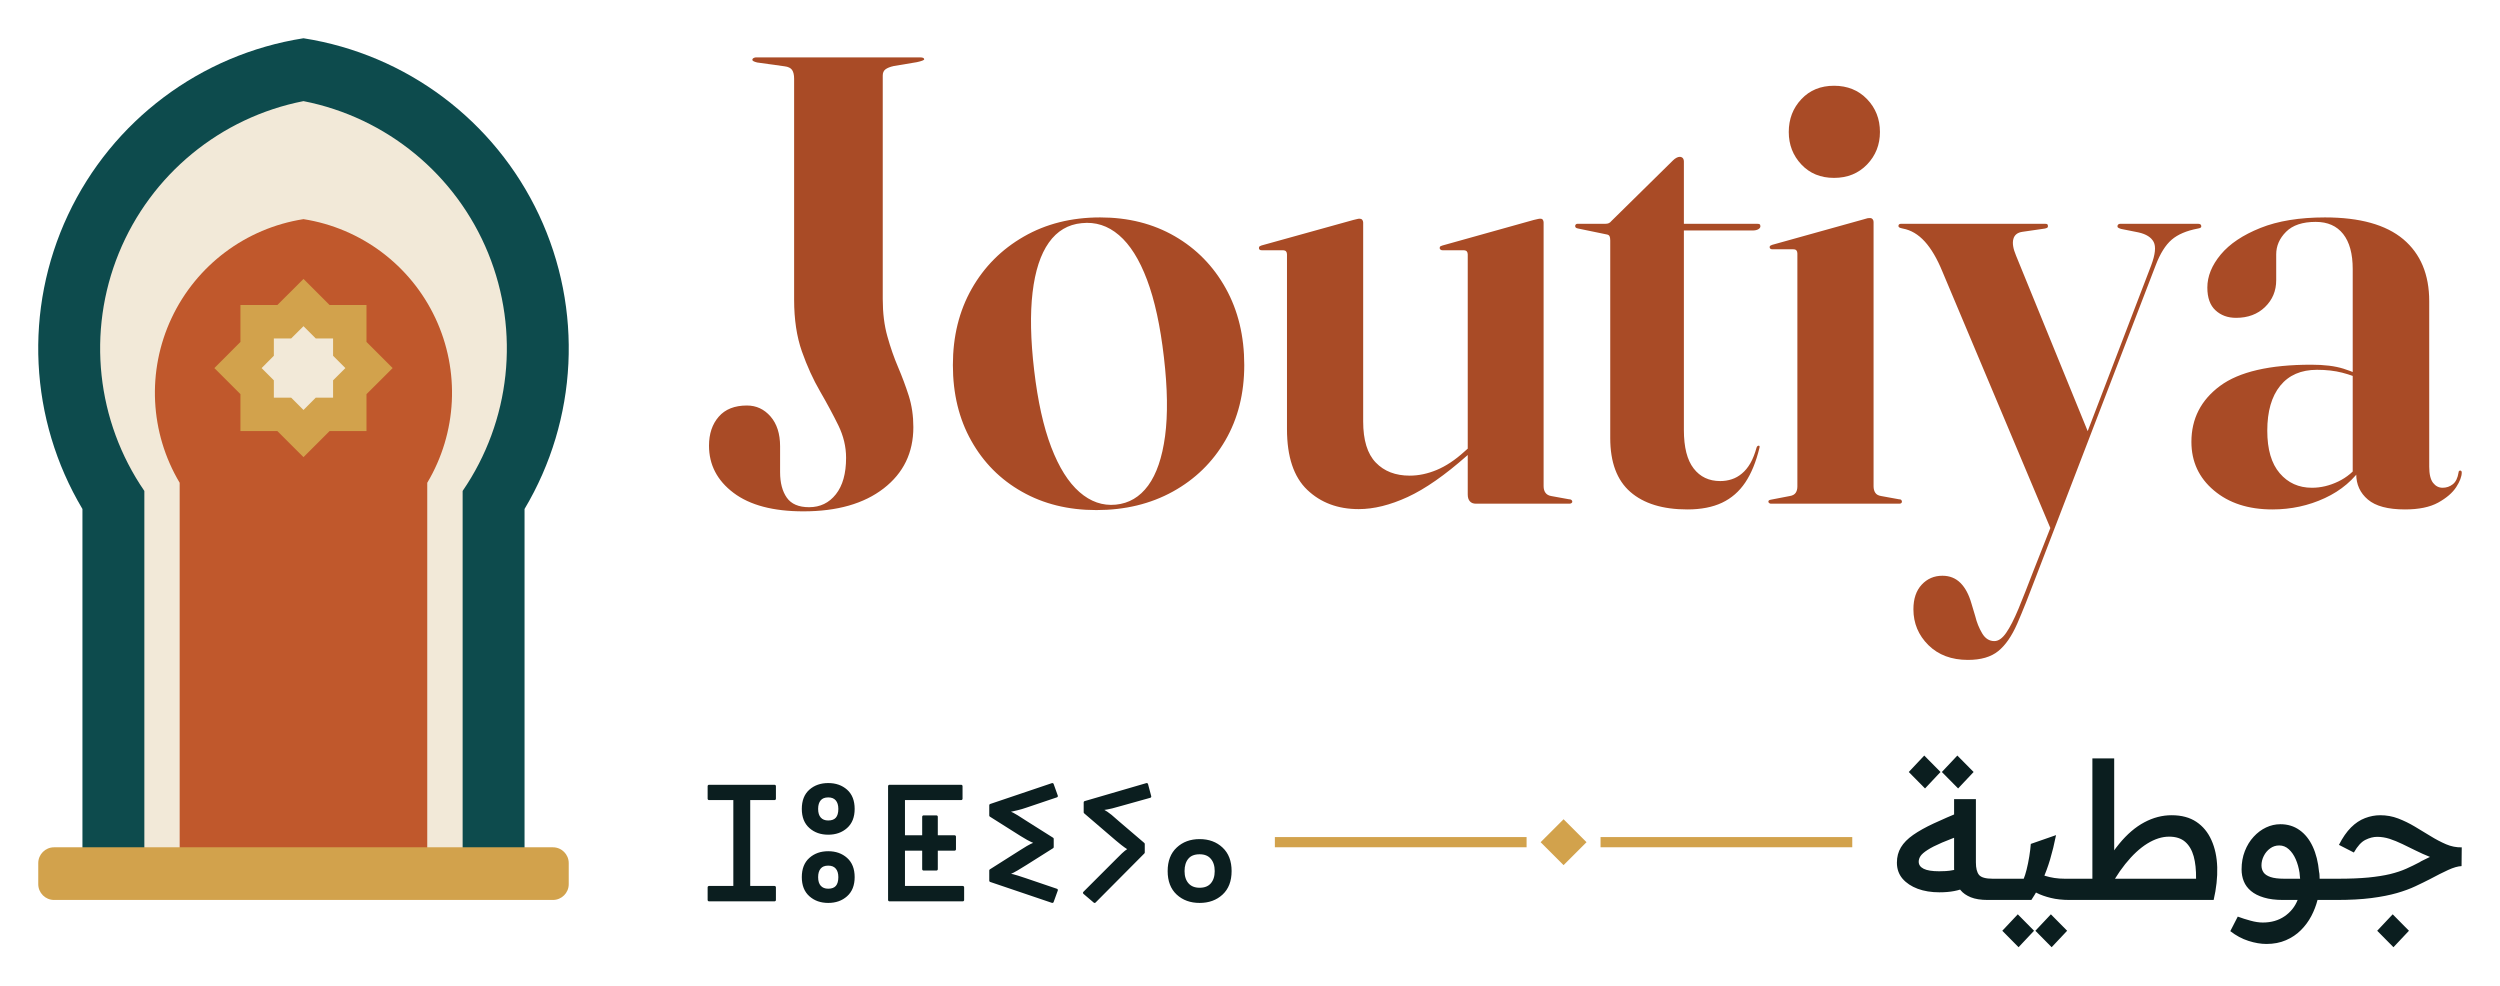
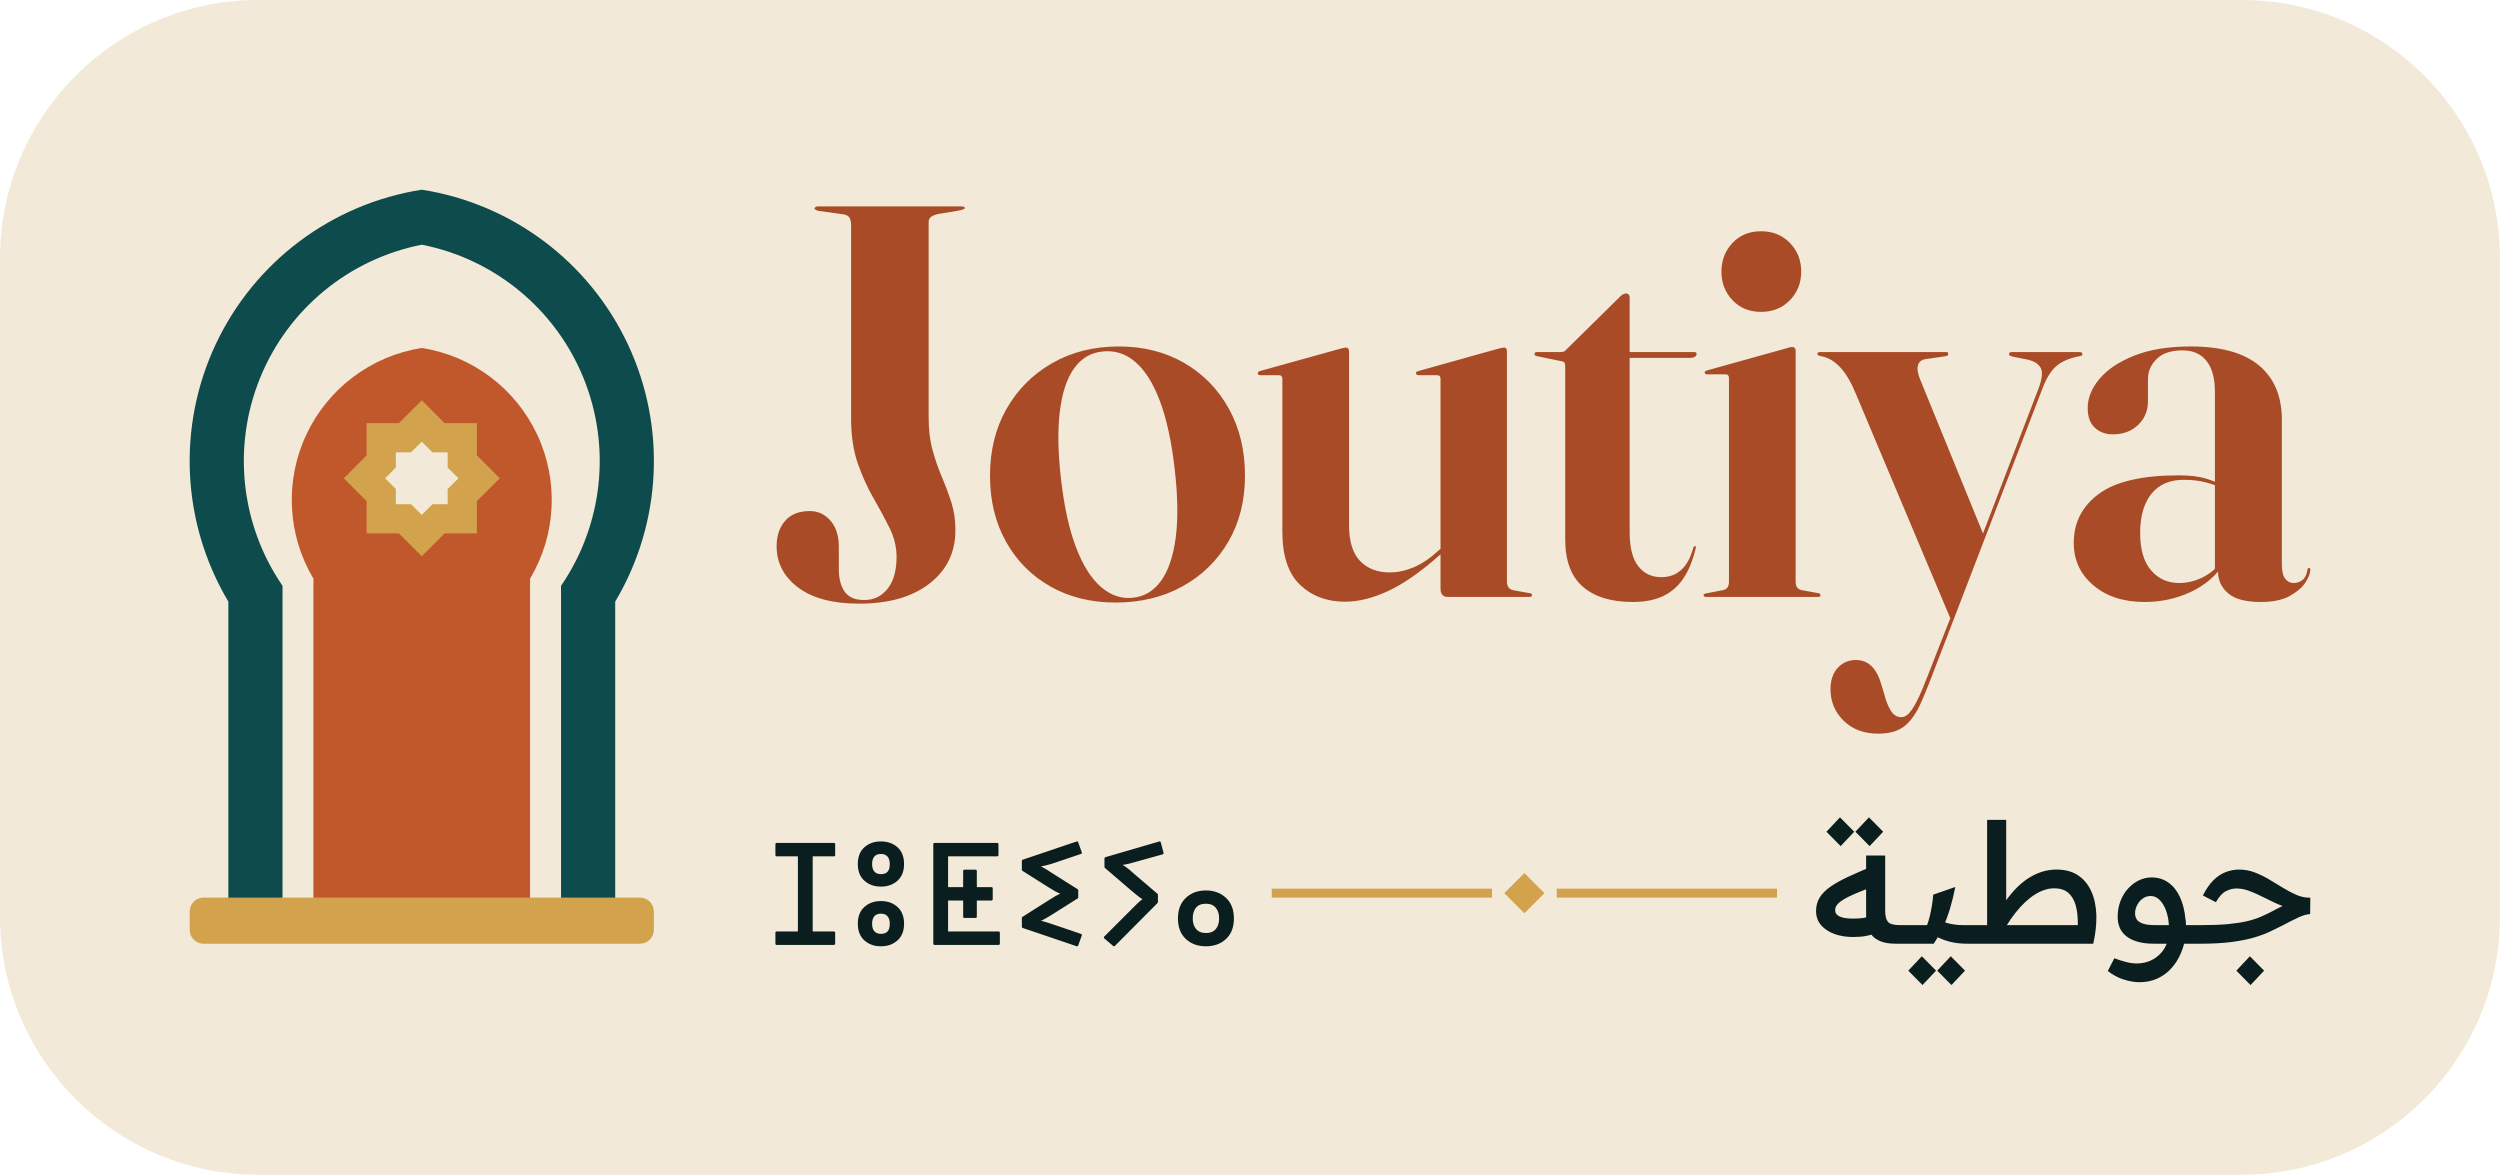
- <svg xmlns="http://www.w3.org/2000/svg" width="392.1" height="154.56" viewBox="0 0 392.1 154.56" role="img" aria-label="Joutiya — جوطية — ⵊⵓⵟⵉⵢⴰ">
+ <svg xmlns="http://www.w3.org/2000/svg" width="448.10" height="210.56" viewBox="-28 -28 448.10 210.56" role="img" aria-label="Joutiya — جوطية — ⵊⵓⵟⵉⵢⴰ">
+   <rect x="-28" y="-28" width="448.10" height="210.56" rx="46.3" fill="#F2E9D8" />
  <g transform="translate(109.75 79)">
    <path fill="#0D4B4D" d="M-96.82 55.97L-96.82 0.83A49.23 49.23 0 0 1 -62.15 -73A49.23 49.23 0 0 1 -27.48 0.83L-27.48 55.97Z" />
    <path fill="#F2E9D8" d="M-87.11 55.97L-87.11 -2A39.52 39.52 0 0 1 -62.15 -63.14A39.52 39.52 0 0 1 -37.19 -2L-37.19 55.97Z" />
    <path fill="#C0582C" d="M-81.57 55.97L-81.57 -3.28A27.57 27.57 0 0 1 -62.15 -44.63A27.57 27.57 0 0 1 -42.74 -3.28L-42.74 55.97Z" />
    <path fill="#D2A24C" d="M-101.28 53.89H-23.03A2.48 2.48 0 0 1 -20.55 56.37V59.67A2.48 2.48 0 0 1 -23.03 62.15H-101.28A2.48 2.48 0 0 1 -103.75 59.67V56.37A2.48 2.48 0 0 1 -101.28 53.89Z" />
    <path fill="#D2A24C" d="M-62.15 -35.25L-58.06 -31.16L-52.27 -31.16L-52.27 -25.37L-48.17 -21.27L-52.27 -17.18L-52.27 -11.39L-58.06 -11.39L-62.15 -7.3L-66.25 -11.39L-72.04 -11.39L-72.04 -17.18L-76.13 -21.27L-72.04 -25.37L-72.04 -31.16L-66.25 -31.16Z" />
    <path fill="#F2E9D8" d="M-62.15 -27.84L-60.23 -25.92L-57.51 -25.92L-57.51 -23.2L-55.58 -21.27L-57.51 -19.35L-57.51 -16.63L-60.23 -16.63L-62.15 -14.7L-64.08 -16.63L-66.8 -16.63L-66.8 -19.35L-68.72 -21.27L-66.8 -23.2L-66.8 -25.92L-64.08 -25.92Z" />
    <path transform="translate(0 0)" fill="#A94B26" d="M33.5 -12Q33.5 -6 28.85 -2.4Q24.2 1.2 16.25 1.2Q9.15 1.2 5.3 -1.7Q1.45 -4.6 1.45 -9.1Q1.45 -11.9 2.98 -13.65Q4.5 -15.4 7.4 -15.4Q9.6 -15.4 11.1 -13.68Q12.6 -11.95 12.6 -9V-4.95Q12.6 -2.45 13.65 -0.95Q14.7 0.55 17.15 0.55Q19.75 0.55 21.35 -1.48Q22.95 -3.5 22.95 -7.2Q22.95 -9.8 21.73 -12.3Q20.5 -14.8 18.88 -17.6Q17.25 -20.4 16.02 -23.88Q14.8 -27.35 14.8 -32V-66.65Q14.8 -67.55 14.48 -68.03Q14.15 -68.5 13.3 -68.6L9 -69.2Q8.6 -69.3 8.43 -69.4Q8.25 -69.5 8.25 -69.6Q8.25 -69.8 8.45 -69.9Q8.65 -70 8.8 -70H34.55Q34.85 -70 35.03 -69.93Q35.2 -69.85 35.2 -69.7Q35.2 -69.5 34.05 -69.25L30.45 -68.65Q29.55 -68.45 29.12 -68.12Q28.7 -67.8 28.7 -67.15V-32.1Q28.7 -28.8 29.43 -26.23Q30.15 -23.65 31.1 -21.43Q32.05 -19.2 32.78 -16.93Q33.5 -14.65 33.5 -12ZM62.8 -44.9Q69.4 -44.9 74.5 -41.95Q79.6 -39 82.5 -33.77Q85.4 -28.55 85.4 -21.75Q85.4 -15.05 82.43 -9.93Q79.45 -4.8 74.2 -1.9Q68.95 1 62.2 1Q55.6 1 50.53 -1.88Q45.45 -4.75 42.58 -9.88Q39.7 -15 39.7 -21.75Q39.7 -28.5 42.65 -33.7Q45.6 -38.9 50.83 -41.9Q56.05 -44.9 62.8 -44.9ZM65.25 0.15Q68.35 -0.15 70.33 -2.85Q72.3 -5.55 72.98 -10.6Q73.65 -15.65 72.8 -22.95Q71.95 -30.35 70.15 -35.12Q68.35 -39.9 65.75 -42.12Q63.15 -44.35 59.9 -44Q56.7 -43.7 54.75 -40.95Q52.8 -38.2 52.2 -33.15Q51.6 -28.1 52.45 -20.9Q53.3 -13.65 55.12 -8.88Q56.95 -4.1 59.55 -1.83Q62.15 0.45 65.25 0.15ZM120.45 -1.45V-8V-8.3V-39.1Q120.45 -39.4 120.3 -39.58Q120.15 -39.75 119.75 -39.75H116.5Q116.3 -39.75 116.18 -39.85Q116.05 -39.95 116.05 -40.1Q116.05 -40.3 116.18 -40.38Q116.3 -40.45 116.5 -40.5L130.8 -44.5Q131.25 -44.6 131.45 -44.65Q131.65 -44.7 131.85 -44.7Q132.1 -44.7 132.23 -44.53Q132.35 -44.35 132.35 -44.1V-2.75Q132.35 -2.1 132.65 -1.7Q132.95 -1.3 133.55 -1.2L136.3 -0.7Q136.6 -0.7 136.73 -0.58Q136.85 -0.45 136.85 -0.3Q136.85 -0.2 136.73 -0.1Q136.6 0 136.4 0H121.75Q121.1 0 120.78 -0.38Q120.45 -0.75 120.45 -1.45ZM92.1 -11.7V-39.1Q92.1 -39.4 91.95 -39.58Q91.8 -39.75 91.4 -39.75H88.15Q87.9 -39.75 87.8 -39.85Q87.7 -39.95 87.7 -40.1Q87.7 -40.3 87.83 -40.38Q87.95 -40.45 88.1 -40.5L102.5 -44.5Q102.95 -44.6 103.12 -44.65Q103.3 -44.7 103.5 -44.7Q103.75 -44.7 103.9 -44.53Q104.05 -44.35 104.05 -44.1V-12.9Q104.05 -8.5 106.03 -6.45Q108 -4.4 111.35 -4.4Q113.45 -4.4 115.6 -5.3Q117.75 -6.2 119.9 -8.15L121.65 -9.7L122.15 -9.2L120.35 -7.55Q115.15 -2.95 111.03 -1.05Q106.9 0.85 103.35 0.85Q98.45 0.85 95.28 -2.17Q92.1 -5.2 92.1 -11.7ZM142.15 -42.25 137.8 -43.15Q137.5 -43.2 137.4 -43.3Q137.3 -43.4 137.3 -43.55Q137.3 -43.7 137.4 -43.8Q137.5 -43.9 137.65 -43.9H142.05Q142.35 -43.9 142.58 -44Q142.8 -44.1 143 -44.35L152.65 -53.85Q152.9 -54.1 153.18 -54.25Q153.45 -54.4 153.7 -54.4Q154 -54.4 154.18 -54.2Q154.35 -54 154.35 -53.65V-11.55Q154.35 -7.5 155.88 -5.53Q157.4 -3.55 160.05 -3.55Q161 -3.55 161.85 -3.83Q162.7 -4.1 163.45 -4.73Q164.2 -5.35 164.78 -6.35Q165.35 -7.35 165.75 -8.8Q165.85 -9.1 166.08 -9.1Q166.3 -9.1 166.2 -8.75Q165.4 -5.45 163.98 -3.33Q162.55 -1.2 160.33 -0.15Q158.1 0.9 154.9 0.9Q149.1 0.9 145.95 -1.85Q142.8 -4.6 142.8 -10.3V-41.3Q142.8 -41.75 142.68 -41.98Q142.55 -42.2 142.15 -42.25ZM150.65 -42.85 151 -43.9H165.85Q166.1 -43.9 166.23 -43.83Q166.35 -43.75 166.35 -43.5Q166.35 -43.25 166.03 -43.05Q165.7 -42.85 165.1 -42.85ZM184.1 -44.2V-2.75Q184.1 -2.1 184.38 -1.7Q184.65 -1.3 185.3 -1.2L188.05 -0.7Q188.35 -0.7 188.45 -0.58Q188.55 -0.45 188.55 -0.3Q188.55 -0.2 188.45 -0.1Q188.35 0 188.15 0H168Q167.85 0 167.73 -0.1Q167.6 -0.2 167.6 -0.3Q167.6 -0.45 167.7 -0.53Q167.8 -0.6 168.1 -0.65L170.95 -1.2Q171.6 -1.3 171.88 -1.7Q172.15 -2.1 172.15 -2.7V-39.25Q172.15 -39.55 172 -39.73Q171.85 -39.9 171.5 -39.9H168.25Q168 -39.9 167.9 -40Q167.8 -40.1 167.8 -40.25Q167.8 -40.4 167.93 -40.48Q168.05 -40.55 168.2 -40.6L182.55 -44.6Q183 -44.75 183.18 -44.78Q183.35 -44.8 183.55 -44.8Q183.8 -44.8 183.95 -44.62Q184.1 -44.45 184.1 -44.2ZM177.9 -51.1Q174.75 -51.1 172.78 -53.2Q170.8 -55.3 170.8 -58.3Q170.8 -61.35 172.78 -63.45Q174.75 -65.55 177.9 -65.55Q181.05 -65.55 183.08 -63.45Q185.1 -61.35 185.1 -58.3Q185.1 -55.3 183.08 -53.2Q181.05 -51.1 177.9 -51.1ZM217.9 -10.85 212.05 4.35 194.9 -36.4Q193.65 -39.45 192.13 -41.12Q190.6 -42.8 188.7 -43.15Q188.2 -43.25 188.1 -43.35Q188 -43.45 188 -43.55Q188 -43.75 188.13 -43.83Q188.25 -43.9 188.4 -43.9H211Q211.25 -43.9 211.35 -43.83Q211.45 -43.75 211.45 -43.5Q211.45 -43.35 211.33 -43.28Q211.2 -43.2 210.95 -43.15L207.5 -42.65Q206.3 -42.5 206.03 -41.53Q205.75 -40.55 206.45 -38.9ZM209.15 10.6 213.9 -1.45 214.55 -3.2 227.65 -37.4Q228.6 -39.95 228.03 -41.05Q227.45 -42.15 225.65 -42.55L222.9 -43.1Q222.6 -43.2 222.48 -43.28Q222.35 -43.35 222.35 -43.5Q222.35 -43.7 222.48 -43.8Q222.6 -43.9 222.8 -43.9H235Q235.25 -43.9 235.38 -43.8Q235.5 -43.7 235.5 -43.5Q235.5 -43.35 235.38 -43.28Q235.25 -43.2 234.95 -43.15Q232.3 -42.65 230.85 -41.4Q229.4 -40.15 228.35 -37.4L209.65 11.25Q207.9 15.9 206.63 18.82Q205.35 21.75 203.65 23.12Q201.95 24.5 198.9 24.5Q195.05 24.5 192.7 22.18Q190.35 19.85 190.35 16.55Q190.35 14.1 191.65 12.7Q192.95 11.3 194.9 11.3Q196.6 11.3 197.73 12.43Q198.85 13.55 199.45 15.65L200.05 17.65Q200.4 19.1 201.13 20.33Q201.85 21.55 203.05 21.55Q204 21.55 204.9 20.25Q205.8 18.95 206.83 16.48Q207.85 14 209.15 10.6ZM259.8 -4.65V-5.1L259.25 -4.6V-36.8Q259.25 -40.4 257.75 -42.3Q256.25 -44.2 253.45 -44.2Q250.35 -44.2 248.8 -42.65Q247.25 -41.1 247.25 -39.1V-35.05Q247.25 -32.55 245.5 -30.85Q243.75 -29.15 240.95 -29.15Q239 -29.15 237.73 -30.33Q236.45 -31.5 236.45 -33.9Q236.45 -36.55 238.55 -39.08Q240.65 -41.6 244.78 -43.25Q248.9 -44.9 254.9 -44.9Q263.1 -44.9 267.18 -41.48Q271.25 -38.05 271.25 -31.75V-5.8Q271.25 -4.05 271.85 -3.27Q272.45 -2.5 273.35 -2.5Q274.25 -2.5 274.95 -3.05Q275.65 -3.6 275.85 -4.9Q275.85 -5.05 275.93 -5.12Q276 -5.2 276.1 -5.2Q276.2 -5.2 276.28 -5.12Q276.35 -5.05 276.35 -4.9Q276.35 -3.95 275.48 -2.6Q274.6 -1.25 272.65 -0.17Q270.7 0.9 267.45 0.9Q263.45 0.9 261.63 -0.65Q259.8 -2.2 259.8 -4.65ZM233.95 -9.7Q233.95 -15.15 238.45 -18.48Q242.95 -21.8 252.75 -21.8Q255.8 -21.8 257.78 -21.18Q259.75 -20.55 261.45 -19.65L261.05 -19.3Q259.35 -20.1 257.6 -20.55Q255.85 -21 253.65 -21Q249.9 -21 247.88 -18.5Q245.85 -16 245.85 -11.45Q245.85 -7.05 247.8 -4.78Q249.75 -2.5 252.85 -2.5Q254.95 -2.5 256.98 -3.48Q259 -4.45 260.35 -6.3L260.9 -6Q258.7 -2.65 254.88 -0.88Q251.05 0.9 246.65 0.9Q241 0.9 237.48 -2.08Q233.95 -5.05 233.95 -9.7Z" />
    <path transform="translate(0.2 62.15)" fill="#0B1E1F" stroke="#0B1E1F" stroke-width="0.43" stroke-linejoin="round" d="M1.25 0V-1.98H5.28V-15.88H1.25V-17.85H11.53V-15.88H7.5V-1.98H11.53V0ZM19.95 -10.45Q18.25 -10.45 17.14 -11.44Q16.02 -12.43 16.02 -14.28Q16.02 -16.15 17.14 -17.14Q18.25 -18.12 19.95 -18.12Q21.65 -18.12 22.76 -17.14Q23.88 -16.15 23.88 -14.28Q23.88 -12.43 22.76 -11.44Q21.65 -10.45 19.95 -10.45ZM19.95 -12.25Q21.75 -12.25 21.75 -14.28Q21.75 -15.23 21.29 -15.76Q20.83 -16.3 19.95 -16.3Q19.05 -16.3 18.6 -15.76Q18.15 -15.23 18.15 -14.28Q18.15 -13.3 18.62 -12.78Q19.1 -12.25 19.95 -12.25ZM19.95 0.25Q18.25 0.25 17.14 -0.74Q16.02 -1.73 16.02 -3.58Q16.02 -5.45 17.14 -6.44Q18.25 -7.43 19.95 -7.43Q21.65 -7.43 22.76 -6.44Q23.88 -5.45 23.88 -3.58Q23.88 -1.73 22.76 -0.74Q21.65 0.25 19.95 0.25ZM19.95 -1.55Q21.75 -1.55 21.75 -3.58Q21.75 -4.53 21.29 -5.06Q20.83 -5.6 19.95 -5.6Q19.05 -5.6 18.6 -5.06Q18.15 -4.53 18.15 -3.58Q18.15 -2.6 18.62 -2.08Q19.1 -1.55 19.95 -1.55ZM29.55 0V-17.85H40.8V-15.88H31.77V-9.93H34.9V-13.05H36.92V-9.93H39.77V-7.95H36.92V-4.83H34.9V-7.95H31.77V-1.98H41.05V0ZM55.1 0.25 45.42 -3.03V-4.62L50.2 -7.65Q50.72 -7.98 51.22 -8.28Q51.72 -8.58 52.45 -8.88V-9.03Q51.75 -9.33 51.26 -9.6Q50.77 -9.88 50.2 -10.23L45.42 -13.25V-14.85L55.1 -18.12L55.75 -16.3L50.95 -14.68Q50.3 -14.45 49.59 -14.28Q48.88 -14.1 48.15 -13.95V-13.8Q48.88 -13.53 49.56 -13.09Q50.25 -12.65 50.95 -12.2L55.1 -9.58V-8.3L50.95 -5.68Q50.25 -5.23 49.56 -4.83Q48.88 -4.42 48.15 -4.12V-3.98Q49 -3.83 49.62 -3.62Q50.25 -3.43 50.9 -3.2L55.75 -1.55ZM61.73 0.25 60.12 -1.12 65.3 -6.3Q65.78 -6.78 66.16 -7.15Q66.55 -7.53 67.1 -7.9V-8.05Q66.5 -8.43 66.04 -8.8Q65.58 -9.18 65.15 -9.53L60.23 -13.75V-15.3L69.9 -18.12L70.4 -16.23L66 -15Q65.12 -14.75 64.44 -14.57Q63.75 -14.4 62.88 -14.28V-14.1Q63.65 -13.68 64.25 -13.18Q64.85 -12.68 65.4 -12.18L69.38 -8.78V-7.45ZM78.2 0.25Q76.1 0.25 74.75 -1Q73.4 -2.25 73.4 -4.53Q73.4 -6.8 74.75 -8.06Q76.1 -9.33 78.2 -9.33Q80.3 -9.33 81.65 -8.06Q83 -6.8 83 -4.53Q83 -2.25 81.65 -1Q80.3 0.25 78.2 0.25ZM78.2 -1.7Q79.45 -1.7 80.11 -2.46Q80.78 -3.23 80.78 -4.53Q80.78 -5.83 80.11 -6.6Q79.45 -7.38 78.2 -7.38Q76.9 -7.38 76.26 -6.6Q75.62 -5.83 75.62 -4.53Q75.62 -3.23 76.3 -2.46Q76.98 -1.7 78.2 -1.7Z" />
    <path transform="translate(186.92 62.15)" fill="#0B1E1F" d="M7.5 -1.2Q5.61 -1.2 4.11 -1.75Q2.61 -2.31 1.72 -3.34Q0.84 -4.38 0.84 -5.85Q0.84 -7.2 1.47 -8.25Q2.1 -9.3 3.39 -10.2Q4.68 -11.1 6.61 -12Q8.55 -12.9 11.16 -13.98L11.76 -10.47Q9.39 -9.63 7.92 -9Q6.45 -8.37 5.64 -7.84Q4.83 -7.32 4.54 -6.88Q4.26 -6.45 4.26 -6Q4.26 -5.28 5.04 -4.89Q5.82 -4.5 7.47 -4.5Q7.92 -4.5 8.5 -4.53Q9.09 -4.56 9.77 -4.7Q10.44 -4.83 11.22 -5.04L11.97 -2.07Q10.86 -1.59 9.84 -1.4Q8.82 -1.2 7.5 -1.2ZM15.09 0Q13.47 0 12.43 -0.42Q11.4 -0.84 10.83 -1.53Q10.26 -2.22 10.04 -3.13Q9.81 -4.05 9.81 -5.01V-15.81H13.23V-5.88Q13.23 -4.53 13.72 -3.93Q14.22 -3.33 15.87 -3.33H16.98V0ZM5.25 -17.49 2.7 -20.07 5.13 -22.65 7.68 -20.07ZM10.44 -17.49 7.89 -20.07 10.32 -22.65 12.87 -20.07ZM16.98 0V-3.33H20.73Q20.94 -3.81 21.18 -4.75Q21.42 -5.7 21.6 -6.81Q21.78 -7.92 21.84 -8.79L25.8 -10.17Q25.38 -8.07 24.87 -6.36Q24.36 -4.65 23.67 -3.12Q22.98 -1.59 21.93 0ZM27.96 0Q26.25 0 24.98 -0.32Q23.7 -0.63 22.76 -1.11Q21.81 -1.59 21.06 -2.1L22.86 -4.29Q23.43 -3.99 24.09 -3.78Q24.75 -3.57 25.53 -3.45Q26.31 -3.33 27.18 -3.33H28.17V0ZM16.98 -3.33H17.28V0H16.98Q16.08 0 16.08 -1.71Q16.08 -3.33 16.98 -3.33ZM19.92 7.41 17.37 4.83 19.8 2.25 22.35 4.83ZM25.11 7.41 22.56 4.83 24.99 2.25 27.54 4.83ZM28.17 0V-3.33H47.76Q47.79 -5.37 47.39 -6.84Q46.98 -8.31 46.05 -9.12Q45.12 -9.93 43.53 -9.93Q41.88 -9.93 40.12 -8.85Q38.37 -7.77 36.66 -5.64Q34.95 -3.51 33.42 -0.36L32.22 -3.12Q33.84 -6.54 35.7 -8.8Q37.56 -11.07 39.65 -12.18Q41.73 -13.29 43.92 -13.29Q46.26 -13.29 47.81 -12.25Q49.35 -11.22 50.17 -9.39Q51 -7.56 51.08 -5.14Q51.15 -2.73 50.52 0ZM31.5 0V-22.2H34.92V0ZM28.17 -3.33H28.47V0H28.17Q27.27 0 27.27 -1.71Q27.27 -3.33 28.17 -3.33ZM58.8 6.9Q57.48 6.9 55.98 6.42Q54.48 5.94 53.13 4.89L54.3 2.61Q55.26 2.97 56.31 3.25Q57.36 3.54 58.23 3.54Q60.21 3.54 61.64 2.56Q63.06 1.59 63.69 0H61.41Q59.64 0 58.4 -0.38Q57.15 -0.75 56.37 -1.41Q55.59 -2.07 55.25 -2.92Q54.9 -3.78 54.9 -4.8Q54.9 -6.36 55.41 -7.66Q55.92 -8.97 56.79 -9.91Q57.66 -10.86 58.74 -11.37Q59.82 -11.88 60.99 -11.88Q62.7 -11.88 63.99 -10.96Q65.28 -10.05 66.06 -8.37Q66.84 -6.69 67.05 -4.41Q67.11 -4.17 67.12 -3.9Q67.14 -3.63 67.14 -3.33H69.15V0H66.81Q66.48 1.29 65.84 2.52Q65.19 3.75 64.2 4.74Q63.21 5.73 61.86 6.31Q60.51 6.9 58.8 6.9ZM61.62 -3.33H64.08Q64.05 -3.57 64.03 -3.81Q64.02 -4.05 63.99 -4.26Q63.81 -5.43 63.39 -6.39Q62.97 -7.35 62.31 -7.95Q61.65 -8.55 60.81 -8.55Q60 -8.55 59.37 -8.08Q58.74 -7.62 58.38 -6.9Q58.02 -6.18 58.02 -5.43Q58.02 -4.8 58.34 -4.33Q58.65 -3.87 59.43 -3.6Q60.21 -3.33 61.62 -3.33ZM69.15 0V-3.33H69.99Q72.78 -3.33 74.78 -3.52Q76.77 -3.72 78.2 -4.06Q79.62 -4.41 80.7 -4.89Q81.78 -5.37 82.8 -5.91Q83.07 -6.09 83.36 -6.22Q83.64 -6.36 83.91 -6.49Q84.18 -6.63 84.45 -6.75Q83.31 -7.2 82.23 -7.74Q81.15 -8.28 80.12 -8.77Q79.08 -9.27 78.11 -9.59Q77.13 -9.9 76.17 -9.9Q75.27 -9.9 74.33 -9.43Q73.38 -8.97 72.51 -7.44L70.17 -8.64Q71.04 -10.35 72.06 -11.37Q73.08 -12.39 74.27 -12.84Q75.45 -13.29 76.65 -13.29Q78.12 -13.29 79.46 -12.78Q80.79 -12.27 82.05 -11.52Q83.31 -10.77 84.53 -10.02Q85.74 -9.27 86.96 -8.74Q88.17 -8.22 89.43 -8.25L89.4 -5.31Q88.56 -5.28 87.31 -4.71Q86.07 -4.14 84.45 -3.27Q83.4 -2.73 82.16 -2.15Q80.91 -1.56 79.25 -1.08Q77.58 -0.6 75.27 -0.3Q72.96 0 69.78 0ZM69.15 -3.33H69.45V0H69.15Q68.25 0 68.25 -1.71Q68.25 -3.33 69.15 -3.33ZM78.72 7.41 76.17 4.83 78.6 2.25 81.15 4.83Z" />
    <path fill="#D2A24C" d="M90.2 52.29H129.68V53.89H90.2ZM141.28 52.29H180.76V53.89H141.28ZM135.48 49.49L139.08 53.09L135.48 56.69L131.88 53.09Z" />
  </g>
</svg>
